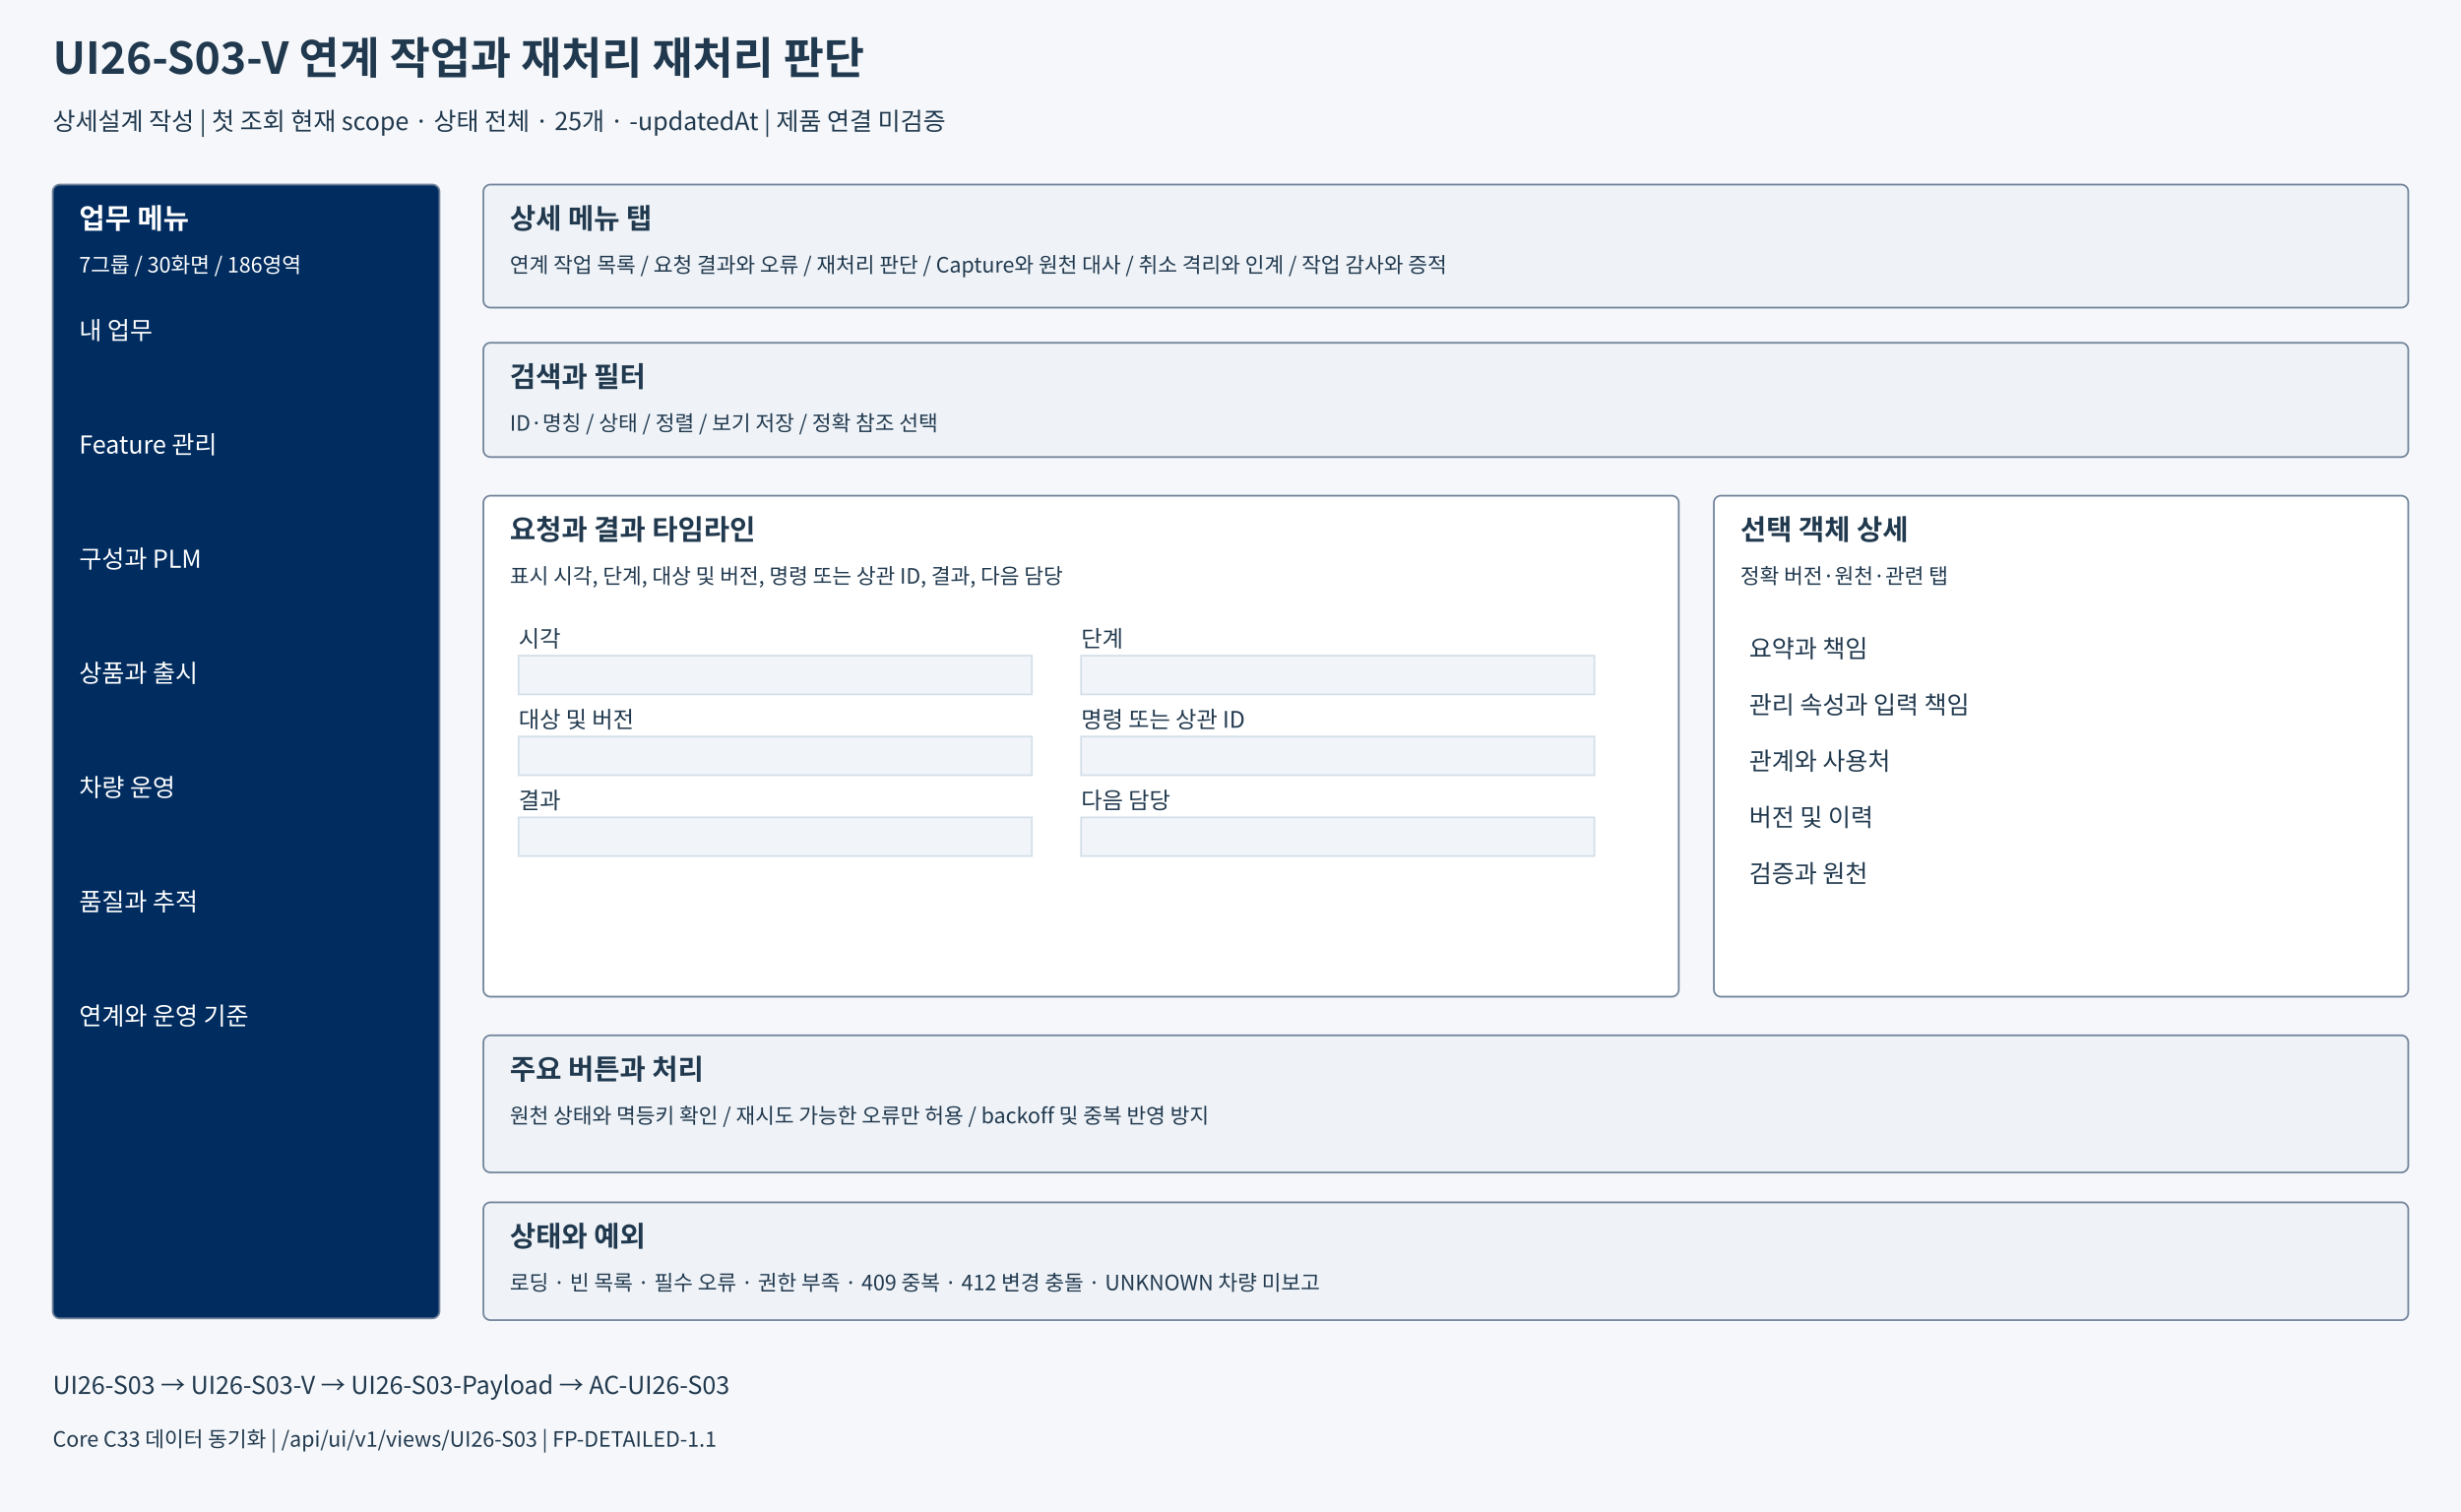
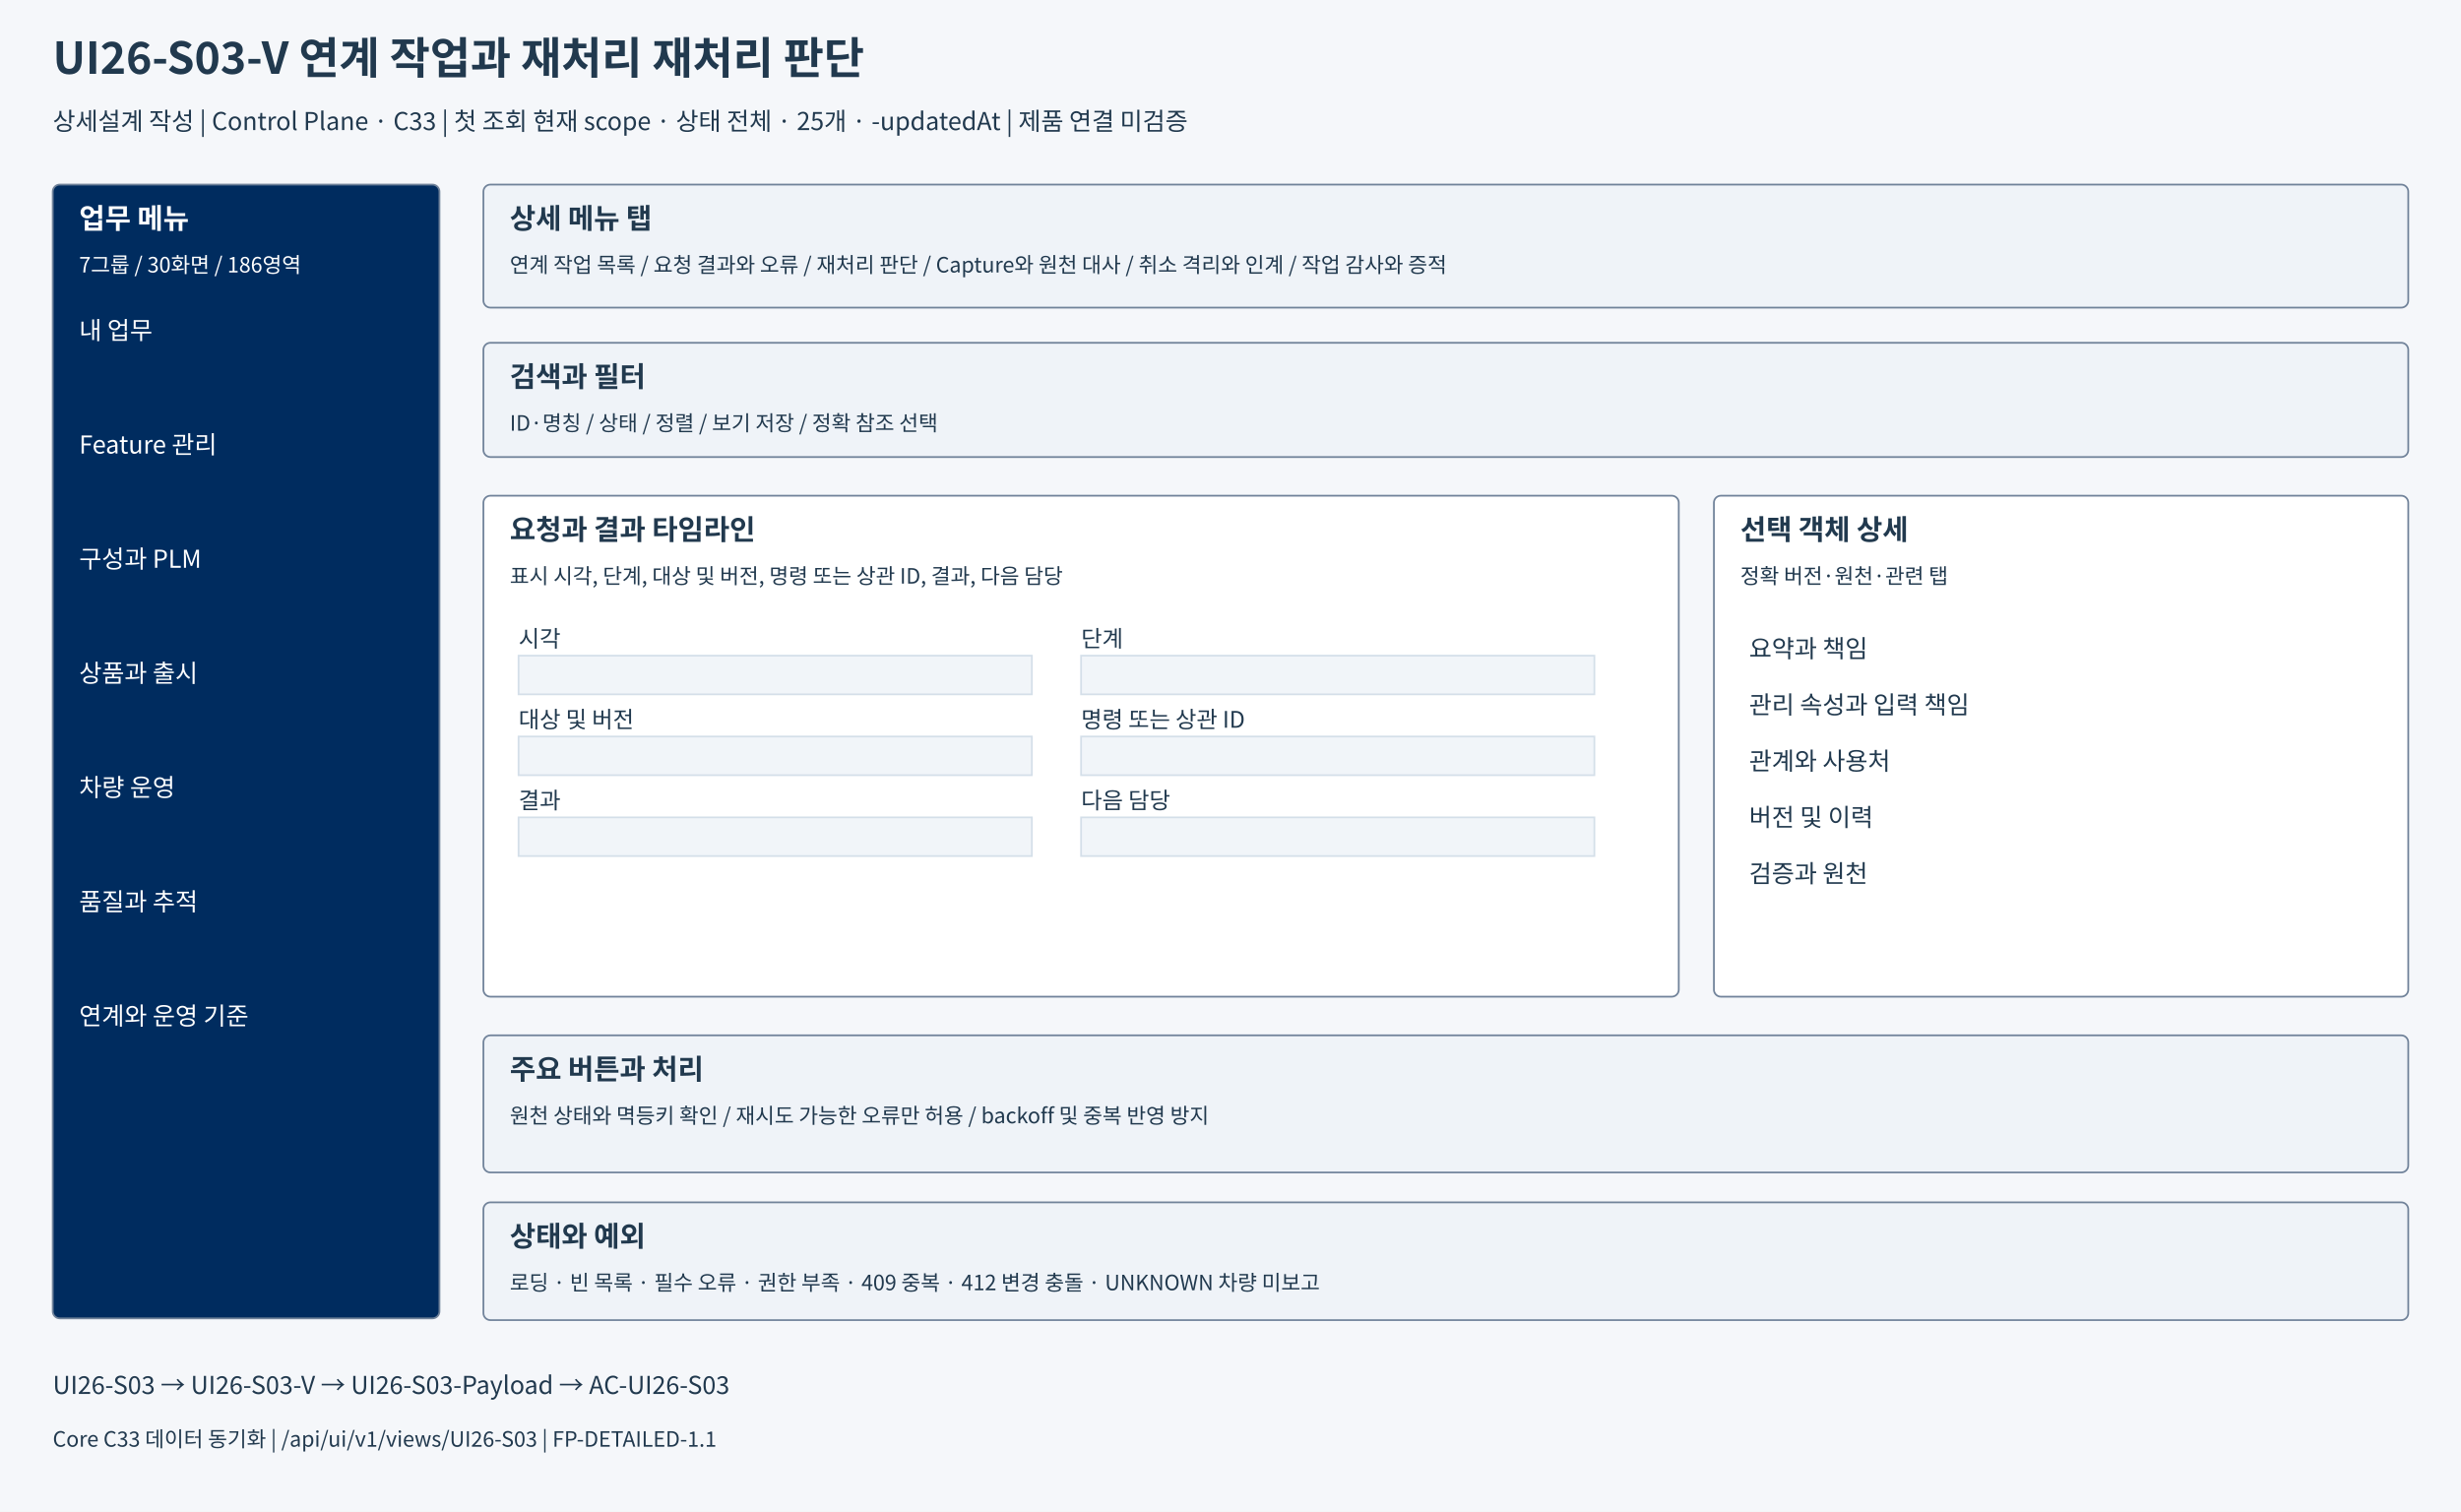
<svg xmlns="http://www.w3.org/2000/svg" width="1400" height="860" viewBox="0 0 1400 860">
  <rect width="1400" height="860" fill="#f5f7fa" />
  <text x="30" y="42" font-family="Noto Sans CJK KR,Arial,sans-serif" font-size="25" fill="#21394e" font-weight="bold">UI26-S03-V  연계 작업과 재처리  재처리 판단</text>
-   <text x="30" y="74" font-family="Noto Sans CJK KR,Arial,sans-serif" font-size="14" fill="#21394e" font-weight="normal">상세설계 작성  |  첫 조회 현재 scope · 상태 전체 · 25개 · -updatedAt  |  제품 연결 미검증</text>
+   <text x="30" y="74" font-family="Noto Sans CJK KR,Arial,sans-serif" font-size="14" fill="#21394e" font-weight="normal">상세설계 작성  |  Control Plane · C33  |  첫 조회 현재 scope · 상태 전체 · 25개 · -updatedAt  |  제품 연결 미검증</text>
  <rect x="30" y="105" width="220" height="645" rx="4" fill="#002c5f" stroke="#71839a" />
  <text x="45" y="130" font-family="Noto Sans CJK KR,Arial,sans-serif" font-size="16" fill="white" font-weight="bold">업무 메뉴</text>
  <text x="45" y="155" font-family="Noto Sans CJK KR,Arial,sans-serif" font-size="12" fill="white" font-weight="normal">7그룹 / 30화면 / 186영역</text>
  <text x="45" y="193" font-family="Noto Sans CJK KR,Arial,sans-serif" font-size="14" fill="white" font-weight="normal">내 업무</text>
  <text x="45" y="258" font-family="Noto Sans CJK KR,Arial,sans-serif" font-size="14" fill="white" font-weight="normal">Feature 관리</text>
  <text x="45" y="323" font-family="Noto Sans CJK KR,Arial,sans-serif" font-size="14" fill="white" font-weight="normal">구성과 PLM</text>
  <text x="45" y="388" font-family="Noto Sans CJK KR,Arial,sans-serif" font-size="14" fill="white" font-weight="normal">상품과 출시</text>
  <text x="45" y="453" font-family="Noto Sans CJK KR,Arial,sans-serif" font-size="14" fill="white" font-weight="normal">차량 운영</text>
  <text x="45" y="518" font-family="Noto Sans CJK KR,Arial,sans-serif" font-size="14" fill="white" font-weight="normal">품질과 추적</text>
  <text x="45" y="583" font-family="Noto Sans CJK KR,Arial,sans-serif" font-size="14" fill="white" font-weight="normal">연계와 운영 기준</text>
  <rect x="275" y="105" width="1095" height="70" rx="4" fill="#eff3f8" stroke="#71839a" />
  <text x="290" y="130" font-family="Noto Sans CJK KR,Arial,sans-serif" font-size="16" fill="#21394e" font-weight="bold">상세 메뉴 탭</text>
  <text x="290" y="155" font-family="Noto Sans CJK KR,Arial,sans-serif" font-size="12" fill="#21394e" font-weight="normal">연계 작업 목록  /  요청 결과와 오류  /  재처리 판단  /  Capture와 원천 대사  /  취소 격리와 인계  /  작업 감사와 증적</text>
  <rect x="275" y="195" width="1095" height="65" rx="4" fill="#eff3f8" stroke="#71839a" />
  <text x="290" y="220" font-family="Noto Sans CJK KR,Arial,sans-serif" font-size="16" fill="#21394e" font-weight="bold">검색과 필터</text>
  <text x="290" y="245" font-family="Noto Sans CJK KR,Arial,sans-serif" font-size="12" fill="#21394e" font-weight="normal">ID·명칭  /  상태  /  정렬  /  보기 저장  /  정확 참조 선택</text>
  <rect x="275" y="282" width="680" height="285" rx="4" fill="white" stroke="#71839a" />
  <text x="290" y="307" font-family="Noto Sans CJK KR,Arial,sans-serif" font-size="16" fill="#21394e" font-weight="bold">요청과 결과 타임라인</text>
  <text x="290" y="332" font-family="Noto Sans CJK KR,Arial,sans-serif" font-size="12" fill="#21394e" font-weight="normal">표시 시각, 단계, 대상 및 버전, 명령 또는 상관 ID, 결과, 다음 담당</text>
  <text x="295" y="368" font-family="Noto Sans CJK KR,Arial,sans-serif" font-size="13" fill="#21394e" font-weight="normal">시각</text>
  <rect x="295" y="373" width="292" height="22" fill="#f1f5f9" stroke="#d4dfe9" />
  <text x="615" y="368" font-family="Noto Sans CJK KR,Arial,sans-serif" font-size="13" fill="#21394e" font-weight="normal">단계</text>
  <rect x="615" y="373" width="292" height="22" fill="#f1f5f9" stroke="#d4dfe9" />
  <text x="295" y="414" font-family="Noto Sans CJK KR,Arial,sans-serif" font-size="13" fill="#21394e" font-weight="normal">대상 및 버전</text>
  <rect x="295" y="419" width="292" height="22" fill="#f1f5f9" stroke="#d4dfe9" />
  <text x="615" y="414" font-family="Noto Sans CJK KR,Arial,sans-serif" font-size="13" fill="#21394e" font-weight="normal">명령 또는 상관 ID</text>
  <rect x="615" y="419" width="292" height="22" fill="#f1f5f9" stroke="#d4dfe9" />
  <text x="295" y="460" font-family="Noto Sans CJK KR,Arial,sans-serif" font-size="13" fill="#21394e" font-weight="normal">결과</text>
  <rect x="295" y="465" width="292" height="22" fill="#f1f5f9" stroke="#d4dfe9" />
  <text x="615" y="460" font-family="Noto Sans CJK KR,Arial,sans-serif" font-size="13" fill="#21394e" font-weight="normal">다음 담당</text>
  <rect x="615" y="465" width="292" height="22" fill="#f1f5f9" stroke="#d4dfe9" />
  <rect x="975" y="282" width="395" height="285" rx="4" fill="white" stroke="#71839a" />
  <text x="990" y="307" font-family="Noto Sans CJK KR,Arial,sans-serif" font-size="16" fill="#21394e" font-weight="bold">선택 객체 상세</text>
  <text x="990" y="332" font-family="Noto Sans CJK KR,Arial,sans-serif" font-size="12" fill="#21394e" font-weight="normal">정확 버전·원천·관련 탭</text>
  <text x="995" y="374" font-family="Noto Sans CJK KR,Arial,sans-serif" font-size="14" fill="#21394e" font-weight="normal">요약과 책임</text>
  <text x="995" y="406" font-family="Noto Sans CJK KR,Arial,sans-serif" font-size="14" fill="#21394e" font-weight="normal">관리 속성과 입력 책임</text>
  <text x="995" y="438" font-family="Noto Sans CJK KR,Arial,sans-serif" font-size="14" fill="#21394e" font-weight="normal">관계와 사용처</text>
  <text x="995" y="470" font-family="Noto Sans CJK KR,Arial,sans-serif" font-size="14" fill="#21394e" font-weight="normal">버전 및 이력</text>
  <text x="995" y="502" font-family="Noto Sans CJK KR,Arial,sans-serif" font-size="14" fill="#21394e" font-weight="normal">검증과 원천</text>
  <rect x="275" y="589" width="1095" height="78" rx="4" fill="#eff3f8" stroke="#71839a" />
  <text x="290" y="614" font-family="Noto Sans CJK KR,Arial,sans-serif" font-size="16" fill="#21394e" font-weight="bold">주요 버튼과 처리</text>
  <text x="290" y="639" font-family="Noto Sans CJK KR,Arial,sans-serif" font-size="12" fill="#21394e" font-weight="normal">원천 상태와 멱등키 확인 / 재시도 가능한 오류만 허용 / backoff 및 중복 반영 방지</text>
  <rect x="275" y="684" width="1095" height="67" rx="4" fill="#eff3f8" stroke="#71839a" />
  <text x="290" y="709" font-family="Noto Sans CJK KR,Arial,sans-serif" font-size="16" fill="#21394e" font-weight="bold">상태와 예외</text>
  <text x="290" y="734" font-family="Noto Sans CJK KR,Arial,sans-serif" font-size="12" fill="#21394e" font-weight="normal">로딩 · 빈 목록 · 필수 오류 · 권한 부족 · 409 중복 · 412 변경 충돌 · UNKNOWN 차량 미보고</text>
  <text x="30" y="793" font-family="Noto Sans CJK KR,Arial,sans-serif" font-size="14" fill="#21394e" font-weight="normal">UI26-S03 → UI26-S03-V → UI26-S03-Payload → AC-UI26-S03</text>
  <text x="30" y="823" font-family="Noto Sans CJK KR,Arial,sans-serif" font-size="12" fill="#21394e" font-weight="normal">Core C33 데이터 동기화   |   /api/ui/v1/views/UI26-S03   |   FP-DETAILED-1.1</text>
</svg>
